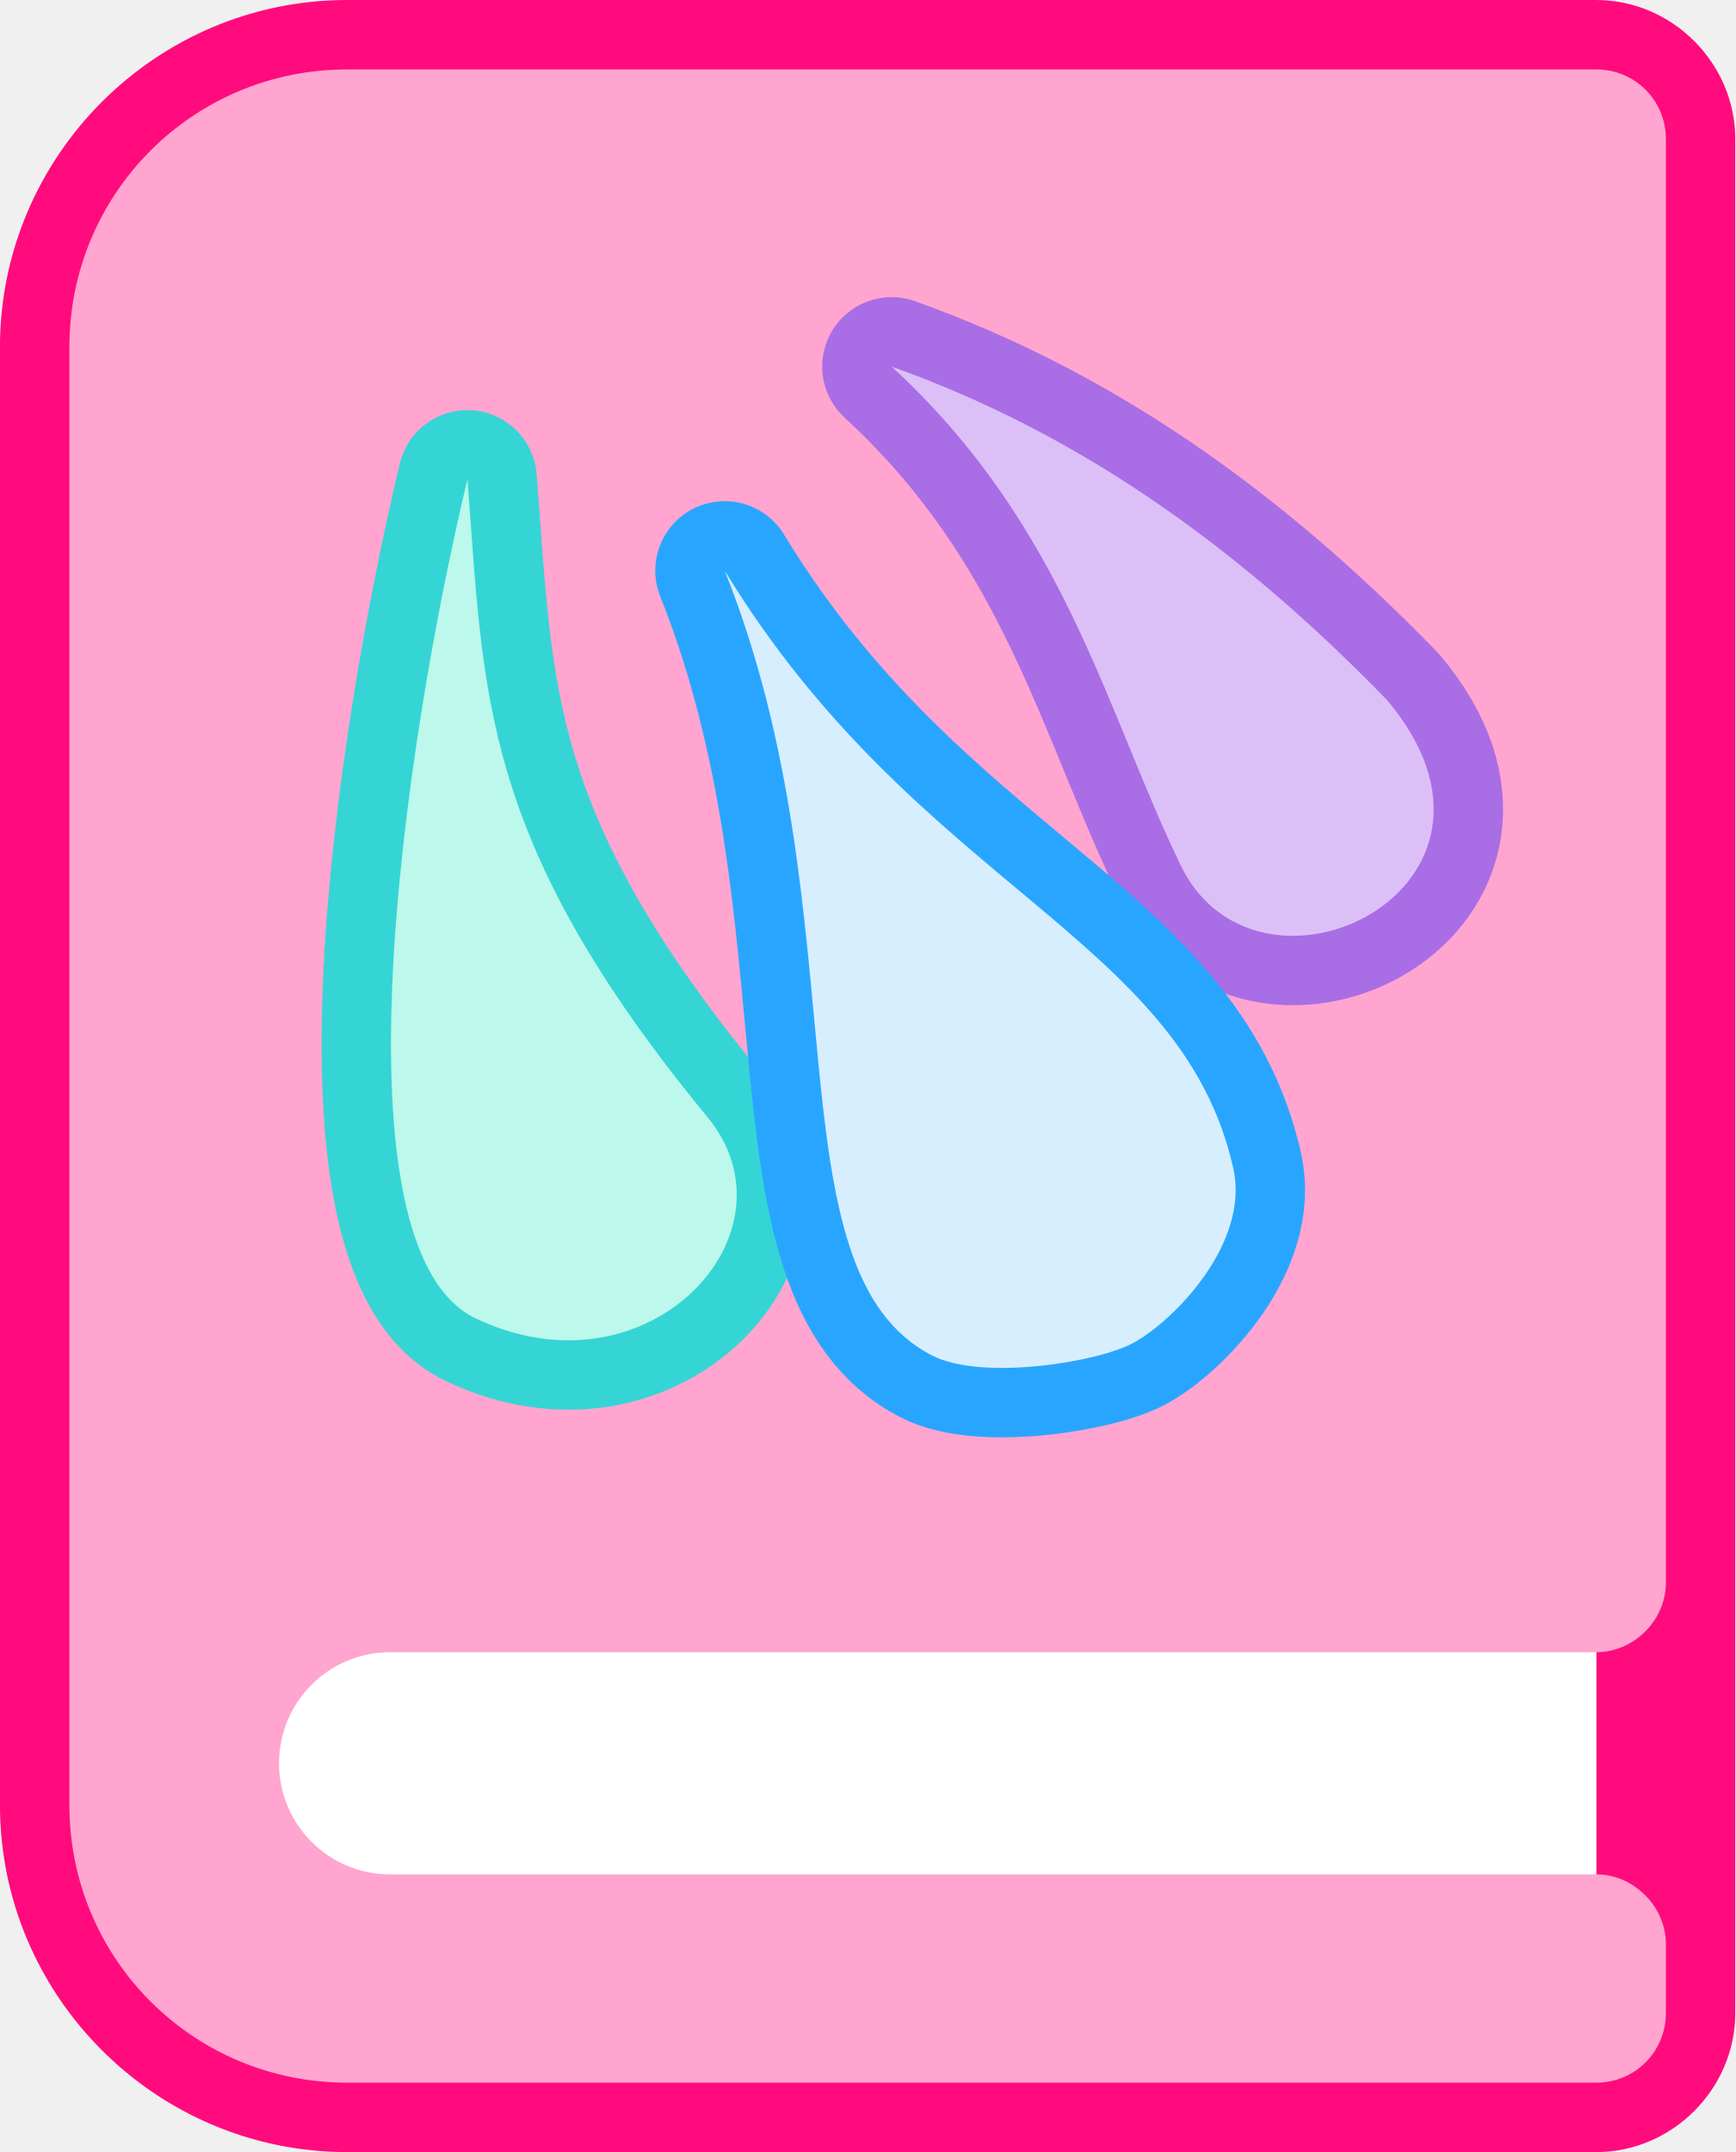
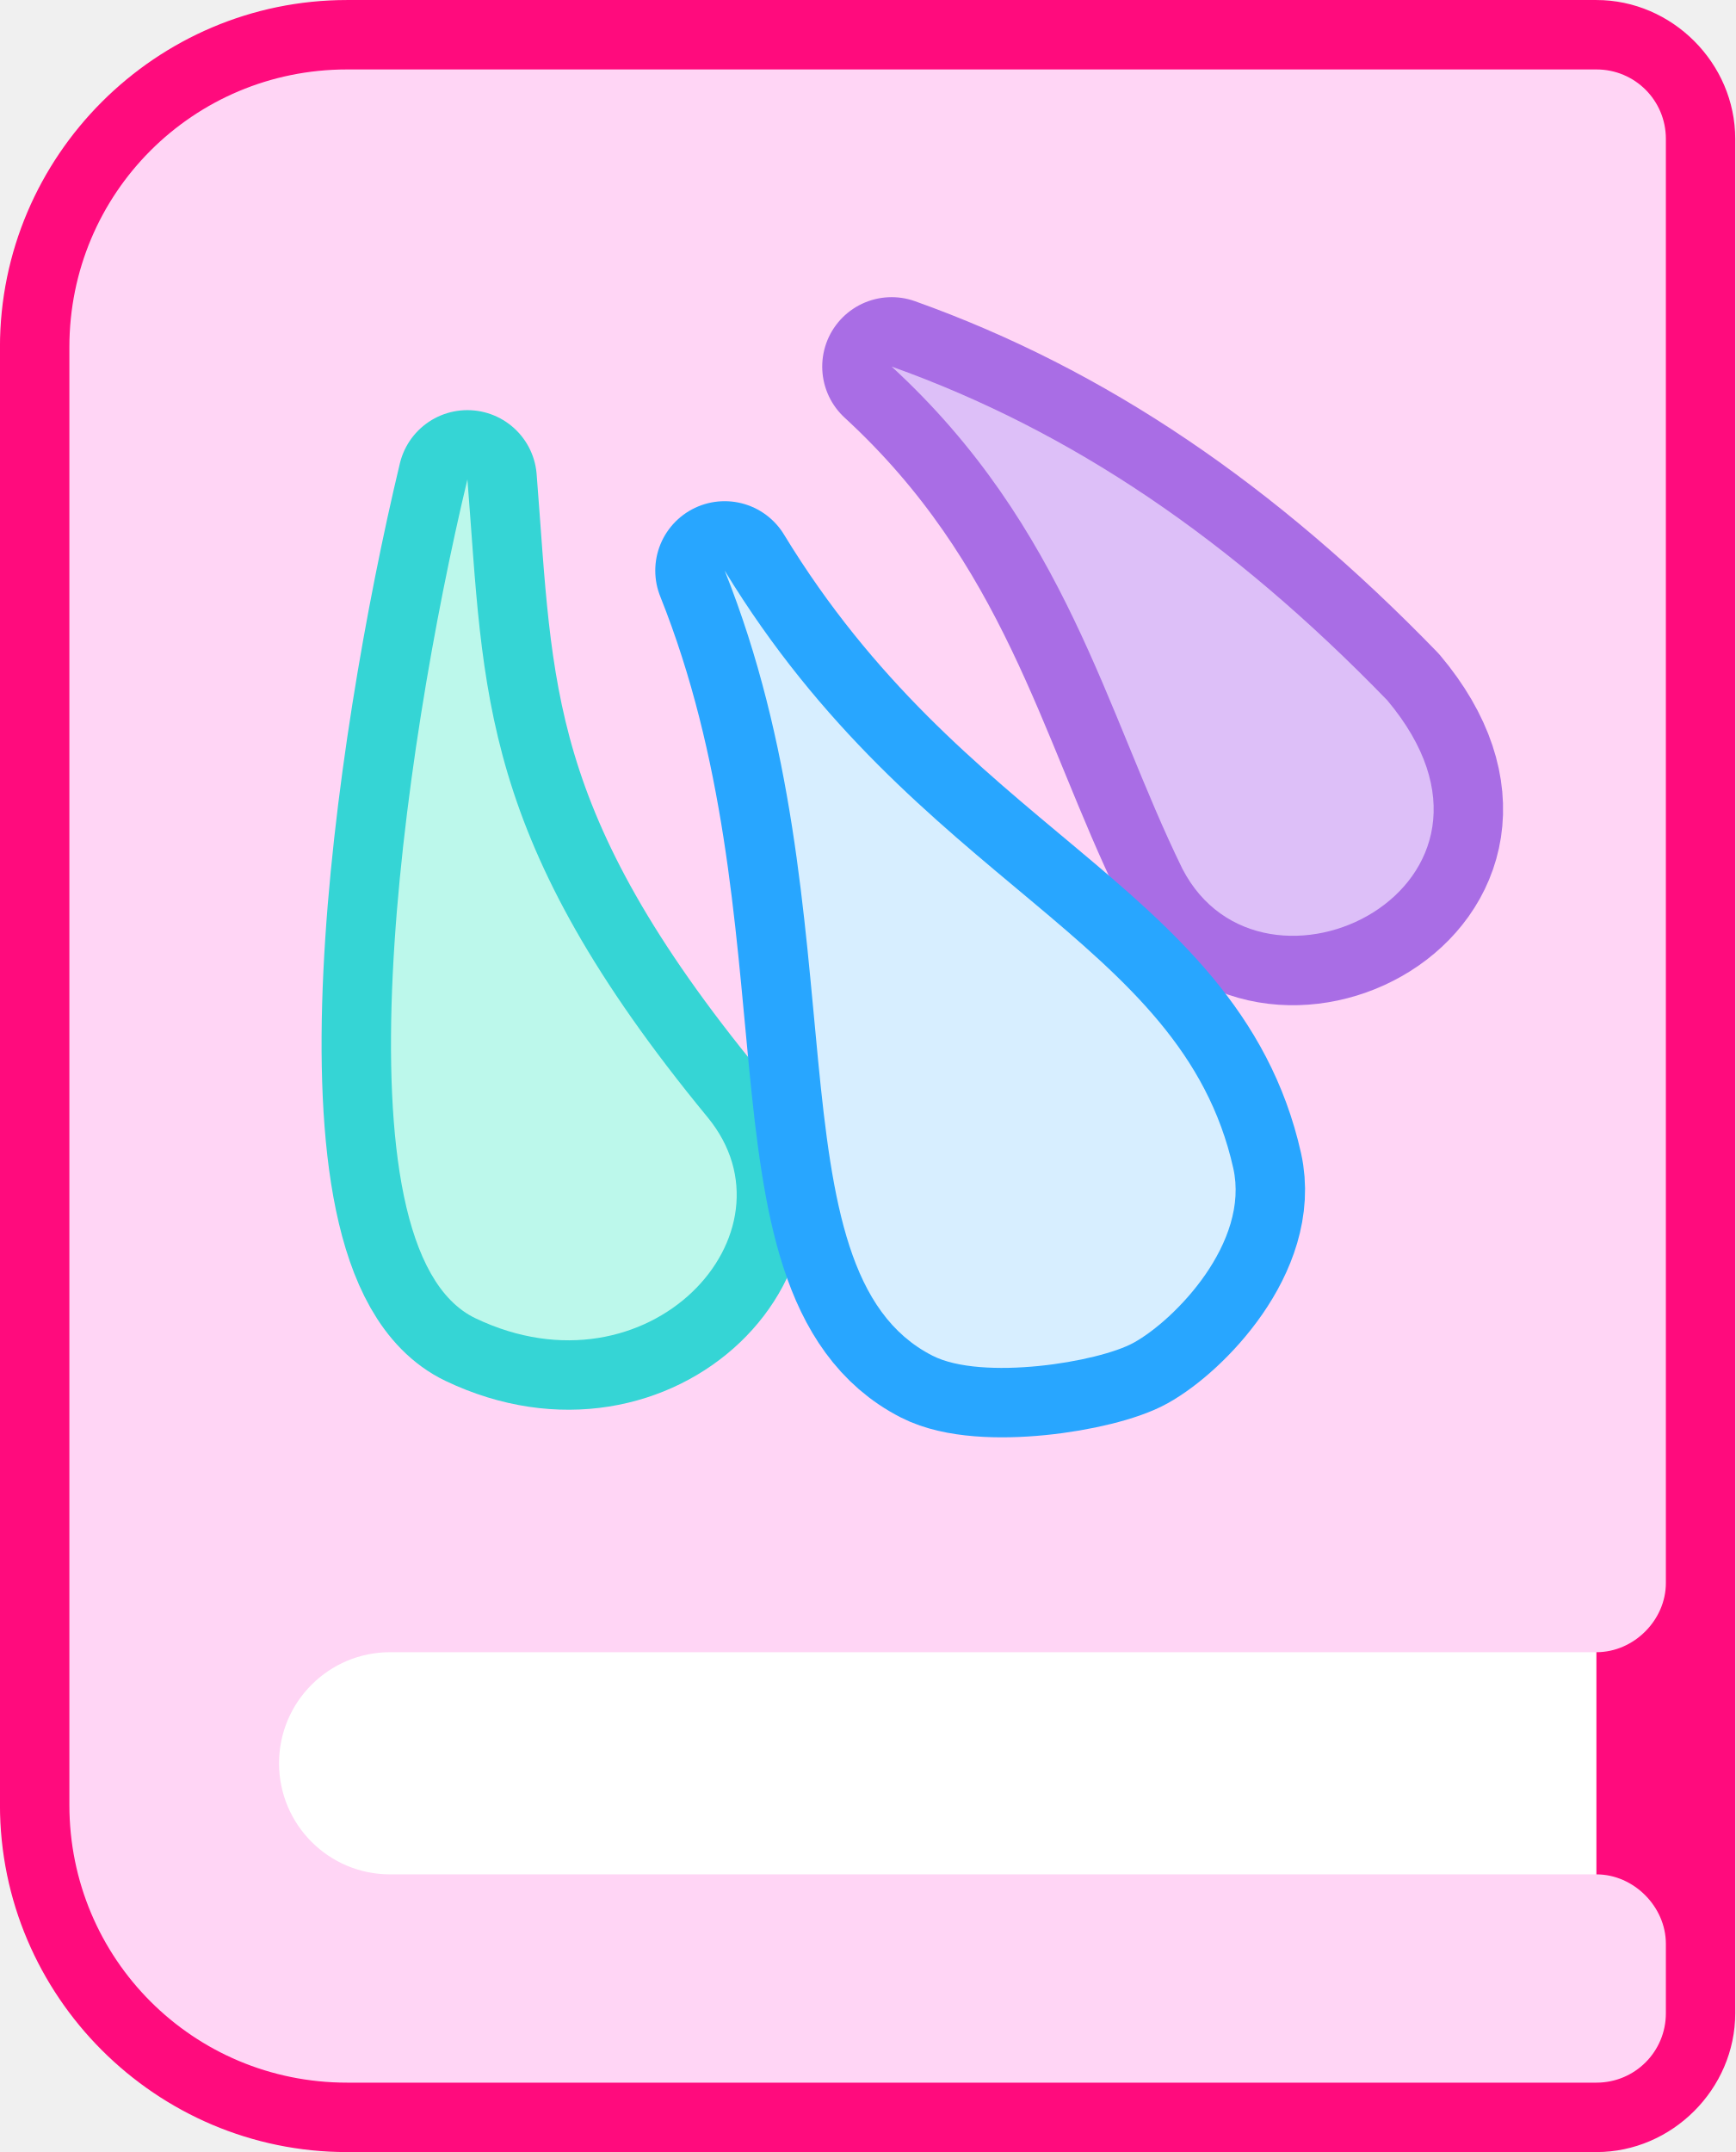
<svg xmlns="http://www.w3.org/2000/svg" width="33.073mm" height="41.01mm" viewBox="0 0 33.073 41.01" version="1.1" id="svg1718">
  <defs id="defs1712" />
  <g id="layer1" transform="translate(-75.55516,-128.6711)">
    <g transform="translate(-80.46454,-126.9965)" style="stroke-width:0.132;stroke-miterlimit:4;stroke-dasharray:none;stroke:none;stroke-opacity:1" id="g5824-3-1">
      <rect style="opacity:1;vector-effect:none;fill:#ffffff;fill-opacity:1;stroke:none;stroke-width:0.132;stroke-linecap:round;stroke-linejoin:miter;stroke-miterlimit:4;stroke-dasharray:none;stroke-dashoffset:0;stroke-opacity:1;paint-order:markers stroke fill" id="rect5820-6-8" width="27.549" height="8.797" x="160.221" y="284.631" />
      <path style="color:#000000;font-style:normal;font-variant:normal;font-weight:normal;font-stretch:normal;font-size:medium;line-height:normal;font-family:sans-serif;font-variant-ligatures:normal;font-variant-position:normal;font-variant-caps:normal;font-variant-numeric:normal;font-variant-alternates:normal;font-feature-settings:normal;text-indent:0;text-align:start;text-decoration:none;text-decoration-line:none;text-decoration-style:solid;text-decoration-color:#000000;letter-spacing:normal;word-spacing:normal;text-transform:none;writing-mode:lr-tb;direction:ltr;text-orientation:mixed;dominant-baseline:auto;baseline-shift:baseline;text-anchor:start;white-space:normal;shape-padding:0;clip-rule:nonzero;display:inline;overflow:visible;visibility:visible;opacity:1;isolation:auto;mix-blend-mode:normal;color-interpolation:sRGB;color-interpolation-filters:linearRGB;solid-color:#000000;solid-opacity:1;vector-effect:none;fill:#ff0b7d;fill-opacity:1;fill-rule:nonzero;stroke:none;stroke-width:2.646;stroke-linecap:round;stroke-linejoin:miter;stroke-miterlimit:4;stroke-dasharray:none;stroke-dashoffset:0;stroke-opacity:1;paint-order:markers stroke fill;color-rendering:auto;image-rendering:auto;shape-rendering:auto;text-rendering:auto;enable-background:accumulate" d="m 162.634,255.668 c -3.642,0 -6.615,2.973 -6.615,6.615 v 27.781 c 0,3.642 2.973,6.615 6.615,6.615 h 23.812 c 1.443,0 2.646,-1.203 2.646,-2.646 v -0.604 -0.719 -6.875 -1.203 -26.318 c 0,-1.443 -1.203,-2.646 -2.646,-2.646 z m 0,2.646 h 23.812 v 26.318 1.203 6.875 0.719 0.604 h -23.812 c -2.222,0 -3.969,-1.747 -3.969,-3.969 v -27.781 c 0,-2.222 1.747,-3.969 3.969,-3.969 z" id="rect5820-6-2-7" />
-       <path style="opacity:1;vector-effect:none;fill:#ffa5cf;fill-opacity:1;stroke:none;stroke-width:0.132;stroke-linecap:round;stroke-linejoin:miter;stroke-miterlimit:4;stroke-dasharray:none;stroke-dashoffset:0;stroke-opacity:1;paint-order:markers stroke fill" d="m 162.634,256.991 c -2.932,0 -5.292,2.36 -5.292,5.292 v 27.781 c 0,2.932 2.36,5.292 5.292,5.292 h 23.813 c 0.733,0 1.323,-0.59 1.323,-1.323 v -1.323 c 0,-0.706 -0.611,-1.323 -1.323,-1.323 H 163.458 c -1.171,0.003 -2.12,-0.947 -2.12,-2.117 0,-1.171 0.95,-2.119 2.12,-2.117 h 22.989 c 0.715,0 1.323,-0.613 1.323,-1.318 v -27.521 c 0,-0.733 -0.59,-1.323 -1.323,-1.323 z" id="rect1865-0-2-6-9" />
+       <path style="opacity:1;vector-effect:none;fill:#ffd5f5;fill-opacity:1;stroke:none;stroke-width:0.132;stroke-linecap:round;stroke-linejoin:miter;stroke-miterlimit:4;stroke-dasharray:none;stroke-dashoffset:0;stroke-opacity:1;paint-order:markers stroke fill" d="m 162.634,256.991 c -2.932,0 -5.292,2.36 -5.292,5.292 v 27.781 c 0,2.932 2.36,5.292 5.292,5.292 h 23.813 c 0.733,0 1.323,-0.59 1.323,-1.323 v -1.323 c 0,-0.706 -0.611,-1.323 -1.323,-1.323 H 163.458 c -1.171,0.003 -2.12,-0.947 -2.12,-2.117 0,-1.171 0.95,-2.119 2.12,-2.117 h 22.989 c 0.715,0 1.323,-0.613 1.323,-1.318 v -27.521 c 0,-0.733 -0.59,-1.323 -1.323,-1.323 z" id="rect1865-0-2-6-9" />
    </g>
    <path style="fill:#bcf8eb;fill-opacity:1;stroke:#35d5d5;stroke-width:2.646;stroke-linecap:butt;stroke-linejoin:round;stroke-miterlimit:4;stroke-dasharray:none;stroke-opacity:1;paint-order:markers stroke fill" d="m 84.463,137.81 c -1.236,5.163 -2.61,14.665 0.156,15.984 3.293,1.571 6.239,-1.624 4.422,-3.832 -4.374,-5.315 -4.254,-8.084 -4.577,-12.152 z" id="path976" />
    <path style="fill:#ddbff8;fill-opacity:1;stroke:#a96de5;stroke-width:2.646;stroke-linecap:butt;stroke-linejoin:round;stroke-miterlimit:4;stroke-dasharray:none;stroke-opacity:1;paint-order:markers stroke fill" d="m 92.549,135.657 c 3.429,1.224 6.477,3.299 9.445,6.358 2.978,3.543 -2.38,6.166 -3.905,3.209 -1.461,-2.983 -2.204,-6.499 -5.54,-9.567 z" id="path980" />
    <path style="fill:#d7eeff;fill-opacity:1;stroke:#28a6ff;stroke-width:2.646;stroke-linecap:butt;stroke-linejoin:round;stroke-miterlimit:4;stroke-dasharray:none;stroke-opacity:1;paint-order:markers stroke fill" d="m 89.367,139.545 c 2.634,6.584 0.797,13.351 3.961,14.961 0.944,0.481 3.161,0.127 3.838,-0.249 0.785,-0.436 2.213,-1.907 1.894,-3.326 -0.989,-4.409 -6.025,-5.362 -9.693,-11.386 z" id="path978" />
  </g>
</svg>
